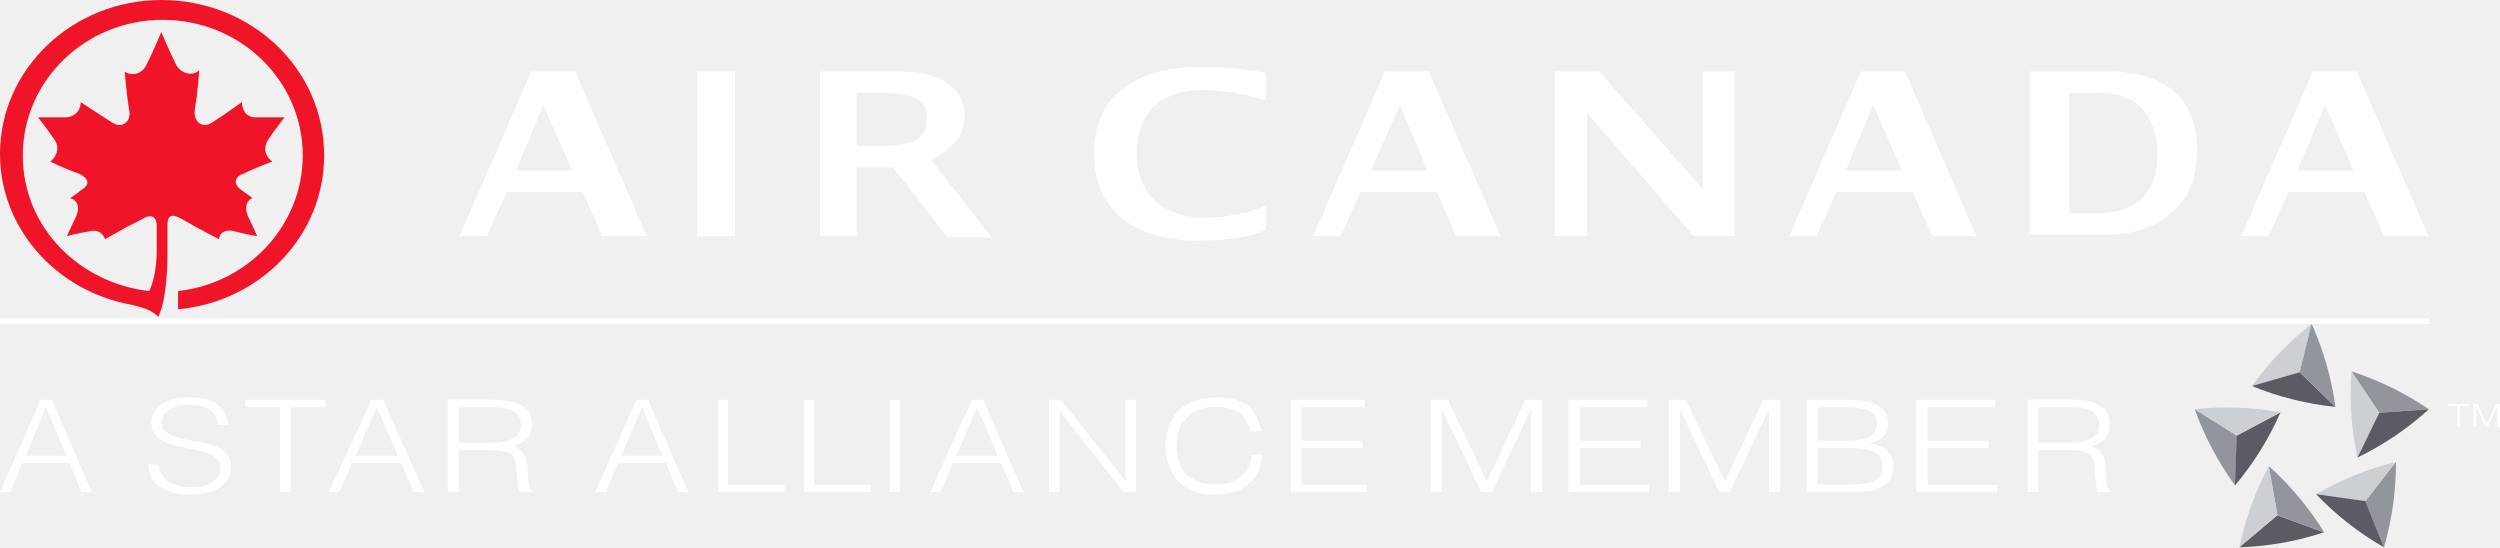
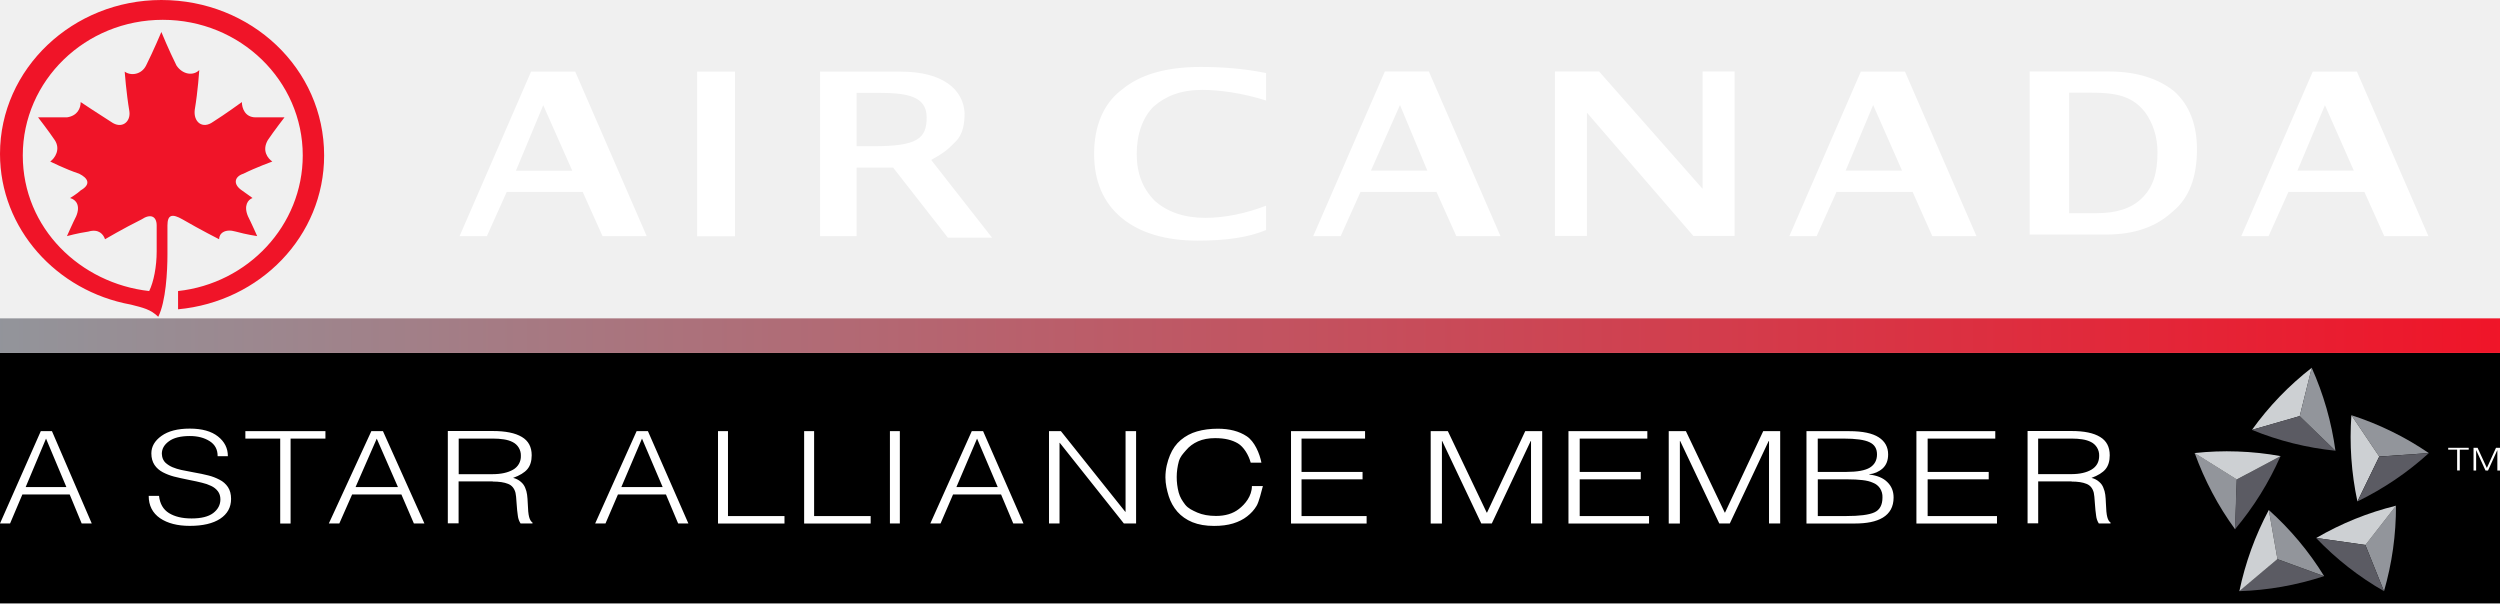
- <svg xmlns="http://www.w3.org/2000/svg" xmlns:ns1="http://vectornator.io" height="100%" stroke-miterlimit="10" style="fill-rule:nonzero;clip-rule:evenodd;stroke-linecap:round;stroke-linejoin:round;" version="1.1" viewBox="0 298.524 1601.98 350.756" width="100%" xml:space="preserve">
-   <defs />
-   <g id="Layer" ns1:layerName="Layer">
-     <g opacity="1" ns1:layerName="Group 1">
-       <path d="M107.3 443.024C107.3 436.124 110.2 435.224 117 439.124C128.7 445.924 140.4 451.824 140.4 451.824C140.4 447.924 144.3 444.924 151.1 446.924C157.9 448.824 164.8 449.824 164.8 449.824C164.8 449.824 160.9 441.024 158.9 437.124C156 430.324 158.9 426.424 161.8 425.424C161.8 425.424 157.9 422.524 155 420.524C149.2 416.624 150.1 411.724 156 409.824C163.8 405.924 174.5 402.024 174.5 402.024C171.6 400.024 167.7 395.124 171.6 388.324C175.5 382.524 182.3 373.724 182.3 373.724C182.3 373.724 171.6 373.724 163.8 373.724C157 373.724 155 367.824 155 363.924C155 363.924 144.3 371.724 136.5 376.624C129.7 381.524 123.8 376.624 124.8 368.824C126.8 357.124 127.7 343.424 127.7 343.424C123.8 347.324 117 346.324 113.1 340.524C108.2 330.724 103.4 319.024 103.4 319.024C103.4 319.024 98.5 330.724 93.6 340.524C90.7 346.324 83.9 347.324 79.9 344.424C79.9 344.424 80.9 358.024 82.9 369.824C83.9 376.624 78 381.524 71.2 376.624C63.4 371.724 51.7 363.924 51.7 363.924C51.7 367.824 49.7 372.724 42.9 373.724C35.1 373.724 24.4 373.724 24.4 373.724C24.4 373.724 31.2 382.524 35.1 388.324C39 394.224 35.1 400.024 32.2 402.024C32.2 402.024 41.9 406.924 50.7 409.824C56.5 412.724 58.5 416.624 51.7 420.524C49.7 422.524 44.9 425.424 44.9 425.424C48.8 426.424 51.7 430.324 48.8 437.124C46.8 441.024 42.9 449.824 42.9 449.824C42.9 449.824 49.7 447.924 56.6 446.924C63.4 444.924 66.3 448.824 67.3 451.824C67.3 451.824 79 444.924 90.7 439.124C96.5 435.224 100.4 437.124 100.4 443.024L100.4 459.624C100.4 469.324 98.5 479.124 95.6 485.024C51.7 480.124 14.6 444.924 14.6 398.124C14.6 350.224 54.6 311.224 104.3 311.224C154 311.224 194 350.224 194 398.124C194 443.024 158.9 480.124 114.1 485.024L114.1 496.724C166.7 491.824 207.7 449.824 207.7 398.124C207.7 342.424 160.9 298.524 103.4 298.524C46.8 298.524 2.84217e-14 342.424 2.84217e-14 397.124C2.84217e-14 444.924 36.1 485.024 83.9 493.724C91.7 495.724 96.5 496.724 101.4 501.524C106.3 491.824 107.3 472.324 107.3 461.524L107.3 443.024Z" fill="#f01428" fill-rule="nonzero" opacity="1" stroke="none" ns1:layerName="Curve 1" />
-       <g opacity="1" ns1:layerName="Group 1">
-         <path d="M525.5 449.824L525.5 344.424L577.2 344.424C604.5 344.424 617.2 356.124 618.1 370.724C618.1 377.624 617.2 384.424 612.3 389.324C607.4 394.224 605.5 396.124 596.7 401.024L635.7 450.824L607.4 450.824L572.3 405.924L548.9 405.924L548.9 449.824L525.5 449.824ZM548.9 392.224L559.7 392.224C587.9 392.224 593.8 387.324 593.8 373.724C593.8 360.024 581.1 358.024 562.6 358.024L548.9 358.024L548.9 392.224ZM294.5 449.824L340.3 344.424L368.6 344.424L414.4 449.824L386.1 449.824L373.4 421.524L324.7 421.524L312 449.824L294.5 449.824ZM330.6 407.924L366.7 407.924L348.1 365.924L330.6 407.924ZM446.7 344.424L471 344.424L471 449.924L446.7 449.924L446.7 344.424ZM811.3 445.924C799.6 450.824 785 452.724 767.4 452.724C747 452.724 730.4 447.824 718.7 438.124C706.967 428.324 701.1 414.657 701.1 397.124C701.1 379.524 707 364.924 718.7 356.124C730.4 346.324 747 341.424 769.4 341.424C783 341.424 796.7 342.424 811.3 345.324L811.3 362.924C795.7 358.024 781.1 356.124 770.4 356.124C756.7 356.124 747 360.024 739.2 366.824C732.3 373.724 728.4 384.424 728.4 397.124C728.4 409.824 732.3 419.524 740.1 427.324C747.9 434.224 758.7 438.124 772.3 438.124C785 438.124 798.6 435.224 811.3 430.324L811.3 445.924ZM841.5 449.824L887.4 344.324L915.6 344.324L961.5 449.824L933.2 449.824L920.5 421.524L871.8 421.524L859.1 449.824L841.5 449.824ZM878.5 407.824L914.6 407.824L897.1 365.824L878.5 407.824ZM1146.6 449.824L1192.4 344.424L1220.7 344.424L1266.5 449.824L1238.2 449.824L1225.6 421.524L1176.8 421.524L1164.1 449.824L1146.6 449.824ZM1182.7 407.824L1218.8 407.824L1200.3 365.824L1182.7 407.824ZM1510.3 344.424L1556.1 449.824L1527.8 449.824L1515.1 421.524L1466.4 421.524L1453.7 449.824L1436.2 449.824L1482 344.424L1510.3 344.424ZM1472.2 407.824L1508.3 407.824L1489.8 365.924L1472.2 407.824ZM996.4 449.724L996.4 344.324L1024.7 344.324L1091 419.524L1091 344.324L1111.5 344.324L1111.5 449.724L1085.1 449.724L1016.9 370.724L1016.9 449.724L996.4 449.724ZM1300.6 344.324L1351.3 344.324C1369.8 344.324 1383.5 349.224 1393.2 357.024C1403 365.824 1407.8 378.524 1407.8 394.124C1407.8 411.724 1403 425.324 1392.2 434.124C1381.5 443.924 1367.9 448.824 1349.3 448.824L1300.6 448.824L1300.6 344.324ZM1343.5 435.124C1356.2 435.124 1365.9 432.124 1372.7 425.324C1379.6 418.524 1382.5 409.724 1382.5 396.024C1382.5 386.224 1379.6 377.524 1374.7 370.624C1370.8 365.724 1366.9 362.824 1362 360.924C1357.1 358.924 1350.3 357.924 1340.6 357.924L1325.9 357.924L1325.9 435.124L1343.5 435.124Z" fill="#ffffff" fill-rule="evenodd" opacity="1" stroke="none" ns1:layerName="Curve 2" />
-       </g>
-       <path d="M1.13687e-13 506.057L1556.78 506.057L1556.78 502.524L1.13687e-13 502.524L1.13687e-13 506.057Z" fill="#ffffff" fill-rule="evenodd" opacity="1" stroke="none" ns1:layerName="Curve 3" />
-       <path d="M6.458 613.876L14.329 595.306L44.657 595.306L52.335 613.876L58.792 613.876L33.284 554.698L26.151 554.698L0 613.876L6.458 613.876ZM29.493 559.485L42.536 590.551L16.449 590.551L29.493 559.485ZM95.289 596.206C95.289 602.406 97.73 607.161 102.549 610.502C107.368 613.779 113.73 615.418 121.601 615.418C129.922 615.418 136.411 613.908 141.038 610.888C145.728 607.804 148.073 603.563 148.073 598.133C148.073 595.114 147.399 592.608 146.081 590.584C144.732 588.56 142.837 586.889 140.652 585.829C138.371 584.64 135.994 583.708 133.488 583.098C131.014 582.455 127.705 581.749 123.625 581.042C121.087 580.592 118.581 580.11 116.075 579.564C114.179 579.146 112.348 578.568 110.549 577.829C108.943 577.155 107.433 576.191 106.115 575.034C104.959 573.942 104.188 572.496 103.899 570.922C103.77 570.344 103.706 569.765 103.706 569.187C103.706 566.071 105.216 563.404 108.236 561.22C111.256 558.971 115.721 557.846 121.633 557.846C126.677 557.846 130.885 558.939 134.323 561.123C137.761 563.276 139.463 566.456 139.463 570.761L146.017 570.761C146.017 565.653 143.897 561.444 139.656 558.103C135.415 554.762 129.408 553.091 121.601 553.091C113.794 553.091 107.818 554.666 103.449 557.782C99.144 560.866 96.991 564.593 96.991 568.962C96.991 571.886 97.666 574.327 99.015 576.383C100.365 578.375 102.164 579.917 104.348 581.074C106.565 582.231 108.911 583.13 111.416 583.805C113.89 584.447 117.135 585.154 121.087 585.957C124.46 586.6 127.191 587.21 129.343 587.756C131.496 588.238 133.488 588.945 135.287 589.813C136.99 590.584 138.499 591.772 139.624 593.25C140.684 594.664 141.23 596.399 141.23 598.423C141.23 601.924 139.688 604.848 136.604 607.225C133.52 609.539 128.893 610.663 122.789 610.663C116.685 610.663 111.995 609.506 108.268 607.225C104.573 604.912 102.453 601.25 101.907 596.206L95.257 596.206L95.289 596.206ZM157.23 559.485L179.558 559.485L179.558 613.908L186.208 613.908L186.208 559.485L208.536 559.485L208.536 554.73L157.23 554.73L157.23 559.485ZM217.435 613.876L225.628 595.306L257.209 595.306L265.208 613.876L271.955 613.876L245.386 554.698L237.965 554.698L210.721 613.876L217.468 613.876L217.435 613.876ZM241.402 559.485L254.992 590.551L227.845 590.551L241.434 559.485L241.402 559.485ZM293.93 582.263L293.93 559.485L315.937 559.485C318.379 559.485 320.66 559.645 322.748 559.967C324.932 560.288 326.828 560.866 328.466 561.701C331.808 563.34 333.896 566.778 333.767 570.504C333.928 574.167 332 577.604 328.788 579.403C325.446 581.331 321.045 582.295 315.519 582.295L293.93 582.295L293.93 582.263ZM315.744 587.018C319.824 587.018 323.101 587.499 325.543 588.495C327.984 589.427 329.591 591.355 330.33 594.246C330.587 595.306 330.844 597.555 331.037 601.057C331.229 604.238 331.518 606.872 331.84 609.024C332.032 610.759 332.643 612.398 333.575 613.876L341.221 613.876L341.221 613.297C340.257 612.687 339.55 611.498 339.068 609.763C338.586 607.996 338.297 604.976 338.169 600.704C338.104 598.937 337.976 597.202 337.751 595.435C337.558 593.893 337.141 592.415 336.53 591.001C335.952 589.523 334.988 588.238 333.767 587.21C332.354 585.957 330.619 585.09 328.788 584.672C333.061 583.13 336.113 581.267 337.944 579.082C339.775 576.898 340.707 573.91 340.707 570.183C340.707 564.818 338.586 560.898 334.378 558.424C330.137 555.886 323.936 554.633 315.712 554.633L286.958 554.633L286.958 613.811L293.866 613.811L293.866 586.921L315.68 586.921L315.744 587.018ZM387.998 613.876L395.965 595.306L426.743 595.306L434.55 613.876L441.104 613.876L415.177 554.698L407.949 554.698L381.38 613.876L387.966 613.876L387.998 613.876ZM411.386 559.485L424.622 590.551L398.15 590.551L411.386 559.485ZM502.691 613.876L502.691 609.121L466.484 609.121L466.484 554.698L460.091 554.698L460.091 613.908L502.691 613.908L502.691 613.876ZM557.917 613.876L557.917 609.121L521.678 609.121L521.678 554.698L515.285 554.698L515.285 613.908L557.917 613.908L557.917 613.876ZM576.615 613.876L576.615 554.698L570.254 554.698L570.254 613.876L576.615 613.876ZM602.702 613.876L610.702 595.306L641.48 595.306L649.287 613.876L655.84 613.876L629.946 554.698L622.718 554.698L596.148 613.876L602.702 613.876ZM626.091 559.485L639.327 590.551L612.855 590.551L626.091 559.485ZM720.159 613.876L727.998 613.876L727.998 554.698L721.251 554.698L721.251 606.39L721.058 606.39L679.807 554.698L672.193 554.698L672.193 613.876L678.94 613.876L678.94 562.248L679.133 562.248L720.159 613.876ZM808.315 574.97C807.191 568.962 803.85 561.252 798.902 558.007C794.019 554.762 787.85 553.156 780.397 553.156C775.513 553.156 771.048 553.734 767.032 554.891C763.209 555.983 759.675 557.846 756.623 560.416C753.667 562.89 751.354 566.135 749.716 570.119C748.077 574.135 746.792 578.857 746.792 584.319C746.792 588.656 747.788 592.704 748.912 596.399C750.101 600.125 751.932 603.434 754.47 606.358C756.976 609.185 760.189 611.466 764.076 613.072C768.06 614.679 772.654 615.45 777.955 615.45C782.581 615.45 786.629 614.936 790.131 613.876C793.697 612.783 796.685 611.273 799.127 609.346C801.633 607.418 803.657 605.201 805.167 602.663C806.741 600.157 808.412 592.961 809.247 589.909L802.211 589.909C802.211 596.334 797.778 601.635 793.89 604.591C790.067 607.579 785.184 609.057 779.24 609.057C774.55 609.057 770.566 608.318 767.257 606.904C764.012 605.426 761.442 604.302 759.45 601.828C757.555 599.29 756.173 597.202 755.306 594.085C753.571 587.499 753.603 580.592 755.402 574.038C756.398 570.858 757.908 569.412 759.964 567.002C762.02 564.529 764.59 562.633 767.675 561.252C770.823 559.87 774.485 559.196 778.662 559.196C784.927 559.196 789.521 560.384 793.248 562.569C796.942 564.754 800.123 569.99 801.44 574.906L808.347 574.906L808.315 574.97ZM875.718 613.876L875.718 609.121L834.017 609.121L834.017 585.604L873.115 585.604L873.115 580.849L834.017 580.849L834.017 559.485L874.722 559.485L874.722 554.698L827.27 554.698L827.27 613.908L875.718 613.908L875.718 613.876ZM923.972 613.876L923.972 561.091L924.165 561.091L949.192 613.876L955.939 613.876L980.837 561.091L981.062 561.091L981.062 613.876L988.226 613.876L988.226 554.698L977.367 554.698L952.887 606.904L952.662 606.904L927.763 554.698L916.776 554.698L916.776 613.908L923.94 613.908L923.972 613.876ZM1056.69 613.876L1056.69 609.121L1012.26 609.121L1012.26 585.604L1051.39 585.604L1051.39 580.849L1012.26 580.849L1012.26 559.485L1055.6 559.485L1055.6 554.698L1005.06 554.698L1005.06 613.908L1056.66 613.908L1056.69 613.876ZM1076.45 613.876L1076.45 561.091L1076.67 561.091L1101.7 613.876L1108.45 613.876L1133.34 561.091L1133.57 561.091L1133.57 613.876L1140.73 613.876L1140.73 554.698L1129.87 554.698L1105.39 606.904L1105.2 606.904L1080.3 554.698L1069.31 554.698L1069.31 613.908L1076.48 613.908L1076.45 613.876ZM1164.76 585.604L1183.88 585.604C1187.54 585.604 1190.69 585.765 1193.39 586.086C1196.06 586.375 1198.34 586.921 1200.26 587.821C1202.06 588.495 1203.61 589.748 1204.7 591.355C1205.82 593.09 1206.37 595.146 1206.27 597.202C1206.27 602.085 1204.51 605.266 1201 606.808C1197.57 608.35 1191.59 609.121 1183.08 609.121L1164.83 609.121L1164.83 585.604L1164.76 585.604ZM1164.76 559.485L1181.34 559.485C1189.21 559.485 1194.74 560.256 1197.92 561.798C1201.16 563.276 1202.77 565.878 1202.77 569.605C1202.77 573.331 1201.26 576.159 1198.24 578.054C1195.22 579.917 1190.11 580.849 1182.95 580.849L1164.8 580.849L1164.8 559.485L1164.76 559.485ZM1188.6 613.908C1192.33 613.908 1195.7 613.619 1198.72 613.008C1201.74 612.398 1204.34 611.434 1206.53 610.117C1208.71 608.8 1210.42 607.065 1211.61 604.944C1212.79 602.792 1213.4 600.222 1213.4 597.234C1213.4 593.218 1212.06 589.941 1209.39 587.371C1206.79 584.736 1202.93 583.13 1197.79 582.52L1197.79 582.359C1201 582.038 1204.02 580.721 1206.43 578.568C1208.75 576.416 1209.9 573.46 1209.9 569.605C1209.9 564.946 1207.91 561.284 1203.89 558.681C1199.88 556.079 1193.58 554.73 1185 554.73L1157.57 554.73L1157.57 613.94L1188.6 613.94L1188.6 613.908ZM1279.65 613.876L1279.65 609.121L1235.22 609.121L1235.22 585.604L1274.35 585.604L1274.35 580.849L1235.22 580.849L1235.22 559.485L1278.56 559.485L1278.56 554.698L1228.02 554.698L1228.02 613.908L1279.62 613.908L1279.65 613.876ZM1306.03 582.263L1306.03 559.485L1327.62 559.485C1330.03 559.485 1332.24 559.645 1334.33 559.967C1336.45 560.288 1338.31 560.866 1339.92 561.701C1341.49 562.472 1342.78 563.693 1343.71 565.171C1344.71 566.778 1345.19 568.641 1345.13 570.504C1345.13 574.456 1343.49 577.412 1340.21 579.371C1336.96 581.299 1332.63 582.263 1327.23 582.263L1306.06 582.263L1306.03 582.263ZM1327.39 587.018C1331.41 587.018 1334.62 587.499 1337 588.495C1339.41 589.427 1340.98 591.355 1341.69 594.246C1341.94 595.306 1342.17 597.555 1342.39 601.057C1342.59 604.238 1342.88 606.872 1343.2 609.024C1343.39 610.759 1343.97 612.398 1344.9 613.876L1352.42 613.876L1352.42 613.297C1351.49 612.687 1350.78 611.498 1350.33 609.763C1349.85 607.996 1349.56 604.976 1349.43 600.704C1349.4 598.937 1349.24 597.202 1349.04 595.435C1348.85 593.893 1348.43 592.415 1347.82 591.001C1347.28 589.523 1346.35 588.238 1345.13 587.21C1343.74 585.957 1342.04 585.09 1340.21 584.672C1344.42 583.13 1347.41 581.267 1349.21 579.082C1351 576.898 1351.9 573.91 1351.9 570.183C1351.9 564.818 1349.85 560.898 1345.7 558.424C1341.56 555.886 1335.49 554.633 1327.42 554.633L1299.25 554.633L1299.25 613.811L1306.06 613.811L1306.06 586.921L1327.42 586.921L1327.39 587.018Z" fill="#ffffff" fill-rule="nonzero" opacity="1" stroke="none" ns1:layerName="Curve 4" />
-       <path d="M1568.79 558.553L1574.51 558.553L1574.51 571.918L1576.21 571.918L1576.21 558.553L1581.93 558.553L1581.93 557.364L1568.79 557.364C1568.79 557.364 1568.79 558.553 1568.79 558.553ZM1586.69 571.95L1586.69 558.971L1586.75 558.971L1592.7 571.95L1594.3 571.95L1600.21 558.971L1600.28 558.971L1600.28 571.95L1601.98 571.95L1601.98 557.396L1599.41 557.396L1593.6 570.215L1593.53 570.215L1587.62 557.396L1585.02 557.396L1585.02 571.95L1586.72 571.95L1586.69 571.95Z" fill="#ffffff" fill-rule="nonzero" opacity="1" stroke="none" ns1:layerName="Curve 5" />
-       <path d="M1443.05 545.863C1453.84 530.827 1466.76 517.398 1481.38 506.057L1473.67 537.06" fill="#cdd0d3" fill-rule="nonzero" opacity="1" stroke="none" ns1:layerName="Curve 6" />
-       <path d="M1496.51 559.26C1478.1 557.364 1460.08 552.867 1442.95 545.863L1473.6 537.06" fill="#5b5b63" fill-rule="nonzero" opacity="1" stroke="none" ns1:layerName="Curve 7" />
-       <path d="M1481.31 506.057C1485.04 514.378 1488.22 523.053 1490.82 532.08C1493.42 541.14 1495.29 550.232 1496.54 559.292L1473.63 537.092M1432.25 609.603C1426.79 602.149 1421.88 594.31 1417.57 586.118C1413.23 577.926 1409.48 569.444 1406.33 560.705L1433.35 577.636" fill="#92959b" fill-rule="nonzero" opacity="1" stroke="none" ns1:layerName="Curve 8" />
-       <path d="M1461.36 562.697C1453.91 579.66 1444.04 595.467 1432.12 609.635L1433.25 577.701" fill="#5b5b63" fill-rule="nonzero" opacity="1" stroke="none" ns1:layerName="Curve 9" />
-       <path d="M1406.23 560.738C1415.29 559.774 1424.48 559.388 1433.86 559.742C1443.21 560.063 1452.43 561.059 1461.39 562.697L1433.28 577.669" fill="#cdd0d3" fill-rule="nonzero" opacity="1" stroke="none" ns1:layerName="Curve 10" />
-       <path d="M1489.18 639.642C1471.61 645.424 1453.33 648.669 1434.82 649.247L1459.24 628.718" fill="#5b5b63" fill-rule="nonzero" opacity="1" stroke="none" ns1:layerName="Curve 11" />
-       <path d="M1453.84 597.234C1467.66 609.603 1479.61 623.867 1489.31 639.642L1459.37 628.718" fill="#92959b" fill-rule="nonzero" opacity="1" stroke="none" ns1:layerName="Curve 12" />
-       <path d="M1434.98 649.215C1436.82 640.284 1439.35 631.417 1442.53 622.582C1445.68 613.876 1449.47 605.394 1453.84 597.202L1459.37 628.686" fill="#cdd0d3" fill-rule="nonzero" opacity="1" stroke="none" ns1:layerName="Curve 13" />
-       <path d="M1535.32 594.471C1535.38 613.008 1532.81 631.481 1527.64 649.28L1515.69 619.659" fill="#92959b" fill-rule="nonzero" opacity="1" stroke="none" ns1:layerName="Curve 14" />
-       <path d="M1484.23 615.161C1500.2 605.844 1517.42 598.872 1535.38 594.471L1515.78 619.626" fill="#cdd0d3" fill-rule="nonzero" opacity="1" stroke="none" ns1:layerName="Curve 15" />
-       <path d="M1527.64 649.247C1511.58 640.059 1496.89 628.558 1484.14 615.161L1515.69 619.626" fill="#5b5b63" fill-rule="nonzero" opacity="1" stroke="none" ns1:layerName="Curve 16" />
-       <path d="M1506.76 536.482C1515.4 539.277 1524.01 542.714 1532.39 546.827C1540.71 550.875 1548.71 555.533 1556.36 560.77L1524.59 562.987" fill="#92959b" fill-rule="nonzero" opacity="1" stroke="none" ns1:layerName="Curve 17" />
-       <path d="M1510.61 591.74C1506.72 573.588 1505.44 554.987 1506.76 536.482L1524.59 562.987" fill="#cdd0d3" fill-rule="nonzero" opacity="1" stroke="none" ns1:layerName="Curve 18" />
-       <path d="M1556.39 560.77C1549.68 566.874 1542.42 572.625 1534.67 577.861C1527 583.034 1518.96 587.692 1510.64 591.74L1524.62 563.019" fill="#5b5b63" fill-rule="nonzero" opacity="1" stroke="none" ns1:layerName="Curve 19" />
-     </g>
+ <svg xmlns="http://www.w3.org/2000/svg" xmlns:ns1="http://vectornator.io" height="100%" stroke-miterlimit="10" style="fill-rule:nonzero;clip-rule:evenodd;stroke-linecap:round;stroke-linejoin:round;" version="1.1" viewBox="0 0 1601.98 386.665" width="100%" xml:space="preserve">
+   <defs>
+     <linearGradient gradientTransform="matrix(1601.98 0 0 10052.9 1.13687e-13 215.085)" gradientUnits="userSpaceOnUse" id="LinearGradient" x1="0" x2="1" y1="0" y2="0">
+       <stop offset="0" stop-color="#92959b" />
+       <stop offset="1" stop-color="#f01428" />
+     </linearGradient>
+   </defs>
+   <clipPath id="ArtboardFrame">
+     <rect height="386.665" width="1601.98" x="0" y="0" />
+   </clipPath>
+   <g clip-path="url(#ArtboardFrame)" id="Layer" ns1:layerName="Layer">
+     <path d="M0 226.171L1601.98 226.171L1601.98 386.665L0 386.665L0 226.171Z" fill="#000000" fill-rule="nonzero" opacity="1" stroke="none" ns1:layerName="Rectangle 1" />
+     <path d="M107.3 144.5C107.3 137.6 110.2 136.7 117 140.6C128.7 147.4 140.4 153.3 140.4 153.3C140.4 149.4 144.3 146.4 151.1 148.4C157.9 150.3 164.8 151.3 164.8 151.3C164.8 151.3 160.9 142.5 158.9 138.6C156 131.8 158.9 127.9 161.8 126.9C161.8 126.9 157.9 124 155 122C149.2 118.1 150.1 113.2 156 111.3C163.8 107.4 174.5 103.5 174.5 103.5C171.6 101.5 167.7 96.6 171.6 89.8C175.5 84 182.3 75.2 182.3 75.2C182.3 75.2 171.6 75.2 163.8 75.2C157 75.2 155 69.3 155 65.4C155 65.4 144.3 73.2 136.5 78.1C129.7 83 123.8 78.1 124.8 70.3C126.8 58.6 127.7 44.9 127.7 44.9C123.8 48.8 117 47.8 113.1 42C108.2 32.2 103.4 20.5 103.4 20.5C103.4 20.5 98.5 32.2 93.6 42C90.7 47.8 83.9 48.8 79.9 45.9C79.9 45.9 80.9 59.5 82.9 71.3C83.9 78.1 78 83 71.2 78.1C63.4 73.2 51.7 65.4 51.7 65.4C51.7 69.3 49.7 74.2 42.9 75.2C35.1 75.2 24.4 75.2 24.4 75.2C24.4 75.2 31.2 84 35.1 89.8C39 95.7 35.1 101.5 32.2 103.5C32.2 103.5 41.9 108.4 50.7 111.3C56.5 114.2 58.5 118.1 51.7 122C49.7 124 44.9 126.9 44.9 126.9C48.8 127.9 51.7 131.8 48.8 138.6C46.8 142.5 42.9 151.3 42.9 151.3C42.9 151.3 49.7 149.4 56.6 148.4C63.4 146.4 66.3 150.3 67.3 153.3C67.3 153.3 79 146.4 90.7 140.6C96.5 136.7 100.4 138.6 100.4 144.5L100.4 161.1C100.4 170.8 98.5 180.6 95.6 186.5C51.7 181.6 14.6 146.4 14.6 99.6C14.6 51.7 54.6 12.7 104.3 12.7C154 12.7 194 51.7 194 99.6C194 144.5 158.9 181.6 114.1 186.5L114.1 198.2C166.7 193.3 207.7 151.3 207.7 99.6C207.7 43.9 160.9 0 103.4 0C46.8 0 4.26326e-14 43.9 4.26326e-14 98.6C4.26326e-14 146.4 36.1 186.5 83.9 195.2C91.7 197.2 96.5 198.2 101.4 203C106.3 193.3 107.3 173.8 107.3 163L107.3 144.5Z" fill="#f01428" fill-rule="nonzero" opacity="1" stroke="none" ns1:layerName="Curve 1" />
+     <path d="M525.5 151.3L525.5 45.9L577.2 45.9C604.5 45.9 617.2 57.6 618.1 72.2C618.1 79.1 617.2 85.9 612.3 90.8C607.4 95.7 605.5 97.6 596.7 102.5L635.7 152.3L607.4 152.3L572.3 107.4L548.9 107.4L548.9 151.3L525.5 151.3ZM548.9 93.7L559.7 93.7C587.9 93.7 593.8 88.8 593.8 75.2C593.8 61.5 581.1 59.5 562.6 59.5L548.9 59.5L548.9 93.7ZM294.5 151.3L340.3 45.9L368.6 45.9L414.4 151.3L386.1 151.3L373.4 123L324.7 123L312 151.3L294.5 151.3ZM330.6 109.4L366.7 109.4L348.1 67.4L330.6 109.4ZM446.7 45.9L471 45.9L471 151.4L446.7 151.4L446.7 45.9ZM811.3 147.4C799.6 152.3 785 154.2 767.4 154.2C747 154.2 730.4 149.3 718.7 139.6C706.967 129.8 701.1 116.133 701.1 98.6C701.1 81 707 66.4 718.7 57.6C730.4 47.8 747 42.9 769.4 42.9C783 42.9 796.7 43.9 811.3 46.8L811.3 64.4C795.7 59.5 781.1 57.6 770.4 57.6C756.7 57.6 747 61.5 739.2 68.3C732.3 75.2 728.4 85.9 728.4 98.6C728.4 111.3 732.3 121 740.1 128.8C747.9 135.7 758.7 139.6 772.3 139.6C785 139.6 798.6 136.7 811.3 131.8L811.3 147.4ZM841.5 151.3L887.4 45.8L915.6 45.8L961.5 151.3L933.2 151.3L920.5 123L871.8 123L859.1 151.3L841.5 151.3ZM878.5 109.3L914.6 109.3L897.1 67.3L878.5 109.3ZM1146.6 151.3L1192.4 45.9L1220.7 45.9L1266.5 151.3L1238.2 151.3L1225.6 123L1176.8 123L1164.1 151.3L1146.6 151.3ZM1182.7 109.3L1218.8 109.3L1200.3 67.3L1182.7 109.3ZM1510.3 45.9L1556.1 151.3L1527.8 151.3L1515.1 123L1466.4 123L1453.7 151.3L1436.2 151.3L1482 45.9L1510.3 45.9ZM1472.2 109.3L1508.3 109.3L1489.8 67.4L1472.2 109.3ZM996.4 151.2L996.4 45.8L1024.7 45.8L1091 121L1091 45.8L1111.5 45.8L1111.5 151.2L1085.1 151.2L1016.9 72.2L1016.9 151.2L996.4 151.2ZM1300.6 45.8L1351.3 45.8C1369.8 45.8 1383.5 50.7 1393.2 58.5C1403 67.3 1407.8 80 1407.8 95.6C1407.8 113.2 1403 126.8 1392.2 135.6C1381.5 145.4 1367.9 150.3 1349.3 150.3L1300.6 150.3L1300.6 45.8ZM1343.5 136.6C1356.2 136.6 1365.9 133.6 1372.7 126.8C1379.6 120 1382.5 111.2 1382.5 97.5C1382.5 87.7 1379.6 79 1374.7 72.1C1370.8 67.2 1366.9 64.3 1362 62.4C1357.1 60.4 1350.3 59.4 1340.6 59.4L1325.9 59.4L1325.9 136.6L1343.5 136.6Z" fill="#ffffff" fill-rule="evenodd" opacity="1" stroke="none" ns1:layerName="Curve 2" />
+     <path d="M1.13687e-13 226.171L1601.98 226.171L1601.98 204L1.13687e-13 204L1.13687e-13 226.171Z" fill="url(#LinearGradient)" fill-rule="evenodd" opacity="1" stroke="none" ns1:layerName="Curve 3" />
+     <path d="M6.458 335.431L14.329 316.861L44.657 316.861L52.335 335.431L58.792 335.431L33.284 276.253L26.151 276.253L0 335.431L6.458 335.431ZM29.493 281.04L42.536 312.106L16.449 312.106L29.493 281.04ZM95.289 317.761C95.289 323.961 97.73 328.716 102.549 332.057C107.368 335.334 113.73 336.973 121.601 336.973C129.922 336.973 136.411 335.463 141.038 332.443C145.728 329.359 148.073 325.118 148.073 319.688C148.073 316.669 147.399 314.163 146.081 312.139C144.732 310.115 142.837 308.444 140.652 307.384C138.371 306.195 135.994 305.263 133.488 304.653C131.014 304.01 127.705 303.304 123.625 302.597C121.087 302.147 118.581 301.665 116.075 301.119C114.179 300.701 112.348 300.123 110.549 299.384C108.943 298.71 107.433 297.746 106.115 296.589C104.959 295.497 104.188 294.051 103.899 292.477C103.77 291.899 103.706 291.32 103.706 290.742C103.706 287.626 105.216 284.959 108.236 282.775C111.256 280.526 115.721 279.401 121.633 279.401C126.677 279.401 130.885 280.494 134.323 282.678C137.761 284.831 139.463 288.011 139.463 292.316L146.017 292.316C146.017 287.208 143.897 282.999 139.656 279.658C135.415 276.317 129.408 274.646 121.601 274.646C113.794 274.646 107.818 276.221 103.449 279.337C99.144 282.421 96.991 286.148 96.991 290.517C96.991 293.441 97.666 295.882 99.015 297.938C100.365 299.93 102.164 301.472 104.348 302.629C106.565 303.786 108.911 304.685 111.416 305.36C113.89 306.002 117.135 306.709 121.087 307.512C124.46 308.155 127.191 308.765 129.343 309.311C131.496 309.793 133.488 310.5 135.287 311.368C136.99 312.139 138.499 313.327 139.624 314.805C140.684 316.219 141.23 317.954 141.23 319.978C141.23 323.479 139.688 326.403 136.604 328.78C133.52 331.094 128.893 332.218 122.789 332.218C116.685 332.218 111.995 331.061 108.268 328.78C104.573 326.467 102.453 322.805 101.907 317.761L95.257 317.761L95.289 317.761ZM157.23 281.04L179.558 281.04L179.558 335.463L186.208 335.463L186.208 281.04L208.536 281.04L208.536 276.285L157.23 276.285L157.23 281.04ZM217.435 335.431L225.628 316.861L257.209 316.861L265.208 335.431L271.955 335.431L245.386 276.253L237.965 276.253L210.721 335.431L217.468 335.431L217.435 335.431ZM241.402 281.04L254.992 312.106L227.845 312.106L241.434 281.04L241.402 281.04ZM293.93 303.818L293.93 281.04L315.937 281.04C318.379 281.04 320.66 281.2 322.748 281.522C324.932 281.843 326.828 282.421 328.466 283.256C331.808 284.895 333.896 288.333 333.767 292.059C333.928 295.722 332 299.159 328.788 300.958C325.446 302.886 321.045 303.85 315.519 303.85L293.93 303.85L293.93 303.818ZM315.744 308.573C319.824 308.573 323.101 309.054 325.543 310.05C327.984 310.982 329.591 312.91 330.33 315.801C330.587 316.861 330.844 319.11 331.037 322.612C331.229 325.793 331.518 328.427 331.84 330.579C332.032 332.314 332.643 333.953 333.575 335.431L341.221 335.431L341.221 334.852C340.257 334.242 339.55 333.053 339.068 331.318C338.586 329.551 338.297 326.531 338.169 322.259C338.104 320.492 337.976 318.757 337.751 316.99C337.558 315.448 337.141 313.97 336.53 312.556C335.952 311.078 334.988 309.793 333.767 308.765C332.354 307.512 330.619 306.645 328.788 306.227C333.061 304.685 336.113 302.822 337.944 300.637C339.775 298.453 340.707 295.465 340.707 291.738C340.707 286.373 338.586 282.453 334.378 279.979C330.137 277.441 323.936 276.188 315.712 276.188L286.958 276.188L286.958 335.366L293.866 335.366L293.866 308.476L315.68 308.476L315.744 308.573ZM387.998 335.431L395.965 316.861L426.743 316.861L434.55 335.431L441.104 335.431L415.177 276.253L407.949 276.253L381.38 335.431L387.966 335.431L387.998 335.431ZM411.386 281.04L424.622 312.106L398.15 312.106L411.386 281.04ZM502.691 335.431L502.691 330.676L466.484 330.676L466.484 276.253L460.091 276.253L460.091 335.463L502.691 335.463L502.691 335.431ZM557.917 335.431L557.917 330.676L521.678 330.676L521.678 276.253L515.285 276.253L515.285 335.463L557.917 335.463L557.917 335.431ZM576.615 335.431L576.615 276.253L570.254 276.253L570.254 335.431L576.615 335.431ZM602.702 335.431L610.702 316.861L641.48 316.861L649.287 335.431L655.84 335.431L629.946 276.253L622.718 276.253L596.148 335.431L602.702 335.431ZM626.091 281.04L639.327 312.106L612.855 312.106L626.091 281.04ZM720.159 335.431L727.998 335.431L727.998 276.253L721.251 276.253L721.251 327.945L721.058 327.945L679.807 276.253L672.193 276.253L672.193 335.431L678.94 335.431L678.94 283.803L679.133 283.803L720.159 335.431ZM808.315 296.525C807.191 290.517 803.85 282.807 798.902 279.562C794.019 276.317 787.85 274.711 780.397 274.711C775.513 274.711 771.048 275.289 767.032 276.446C763.209 277.538 759.675 279.401 756.623 281.971C753.667 284.445 751.354 287.69 749.716 291.674C748.077 295.69 746.792 300.412 746.792 305.874C746.792 310.211 747.788 314.259 748.912 317.954C750.101 321.68 751.932 324.989 754.47 327.913C756.976 330.74 760.189 333.021 764.076 334.627C768.06 336.234 772.654 337.005 777.955 337.005C782.581 337.005 786.629 336.491 790.131 335.431C793.697 334.338 796.685 332.828 799.127 330.901C801.633 328.973 803.657 326.756 805.167 324.218C806.741 321.712 808.412 314.516 809.247 311.464L802.211 311.464C802.211 317.889 797.778 323.19 793.89 326.146C790.067 329.134 785.184 330.612 779.24 330.612C774.55 330.612 770.566 329.873 767.257 328.459C764.012 326.981 761.442 325.857 759.45 323.383C757.555 320.845 756.173 318.757 755.306 315.64C753.571 309.054 753.603 302.147 755.402 295.593C756.398 292.413 757.908 290.967 759.964 288.557C762.02 286.084 764.59 284.188 767.675 282.807C770.823 281.425 774.485 280.751 778.662 280.751C784.927 280.751 789.521 281.939 793.248 284.124C796.942 286.309 800.123 291.545 801.44 296.461L808.347 296.461L808.315 296.525ZM875.718 335.431L875.718 330.676L834.017 330.676L834.017 307.159L873.115 307.159L873.115 302.404L834.017 302.404L834.017 281.04L874.722 281.04L874.722 276.253L827.27 276.253L827.27 335.463L875.718 335.463L875.718 335.431ZM923.972 335.431L923.972 282.646L924.165 282.646L949.192 335.431L955.939 335.431L980.837 282.646L981.062 282.646L981.062 335.431L988.226 335.431L988.226 276.253L977.367 276.253L952.887 328.459L952.662 328.459L927.763 276.253L916.776 276.253L916.776 335.463L923.94 335.463L923.972 335.431ZM1056.69 335.431L1056.69 330.676L1012.26 330.676L1012.26 307.159L1051.39 307.159L1051.39 302.404L1012.26 302.404L1012.26 281.04L1055.6 281.04L1055.6 276.253L1005.06 276.253L1005.06 335.463L1056.66 335.463L1056.69 335.431ZM1076.45 335.431L1076.45 282.646L1076.67 282.646L1101.7 335.431L1108.45 335.431L1133.34 282.646L1133.57 282.646L1133.57 335.431L1140.73 335.431L1140.73 276.253L1129.87 276.253L1105.39 328.459L1105.2 328.459L1080.3 276.253L1069.31 276.253L1069.31 335.463L1076.48 335.463L1076.45 335.431ZM1164.76 307.159L1183.88 307.159C1187.54 307.159 1190.69 307.32 1193.39 307.641C1196.06 307.93 1198.34 308.476 1200.26 309.376C1202.06 310.05 1203.61 311.303 1204.7 312.91C1205.82 314.645 1206.37 316.701 1206.27 318.757C1206.27 323.64 1204.51 326.821 1201 328.363C1197.57 329.905 1191.59 330.676 1183.08 330.676L1164.83 330.676L1164.83 307.159L1164.76 307.159ZM1164.76 281.04L1181.34 281.04C1189.21 281.04 1194.74 281.811 1197.92 283.353C1201.16 284.831 1202.77 287.433 1202.77 291.16C1202.77 294.886 1201.26 297.714 1198.24 299.609C1195.22 301.472 1190.11 302.404 1182.95 302.404L1164.8 302.404L1164.8 281.04L1164.76 281.04ZM1188.6 335.463C1192.33 335.463 1195.7 335.174 1198.72 334.563C1201.74 333.953 1204.34 332.989 1206.53 331.672C1208.71 330.355 1210.42 328.62 1211.61 326.499C1212.79 324.347 1213.4 321.777 1213.4 318.789C1213.4 314.773 1212.06 311.496 1209.39 308.926C1206.79 306.291 1202.93 304.685 1197.79 304.075L1197.79 303.914C1201 303.593 1204.02 302.276 1206.43 300.123C1208.75 297.971 1209.9 295.015 1209.9 291.16C1209.9 286.501 1207.91 282.839 1203.89 280.236C1199.88 277.634 1193.58 276.285 1185 276.285L1157.57 276.285L1157.57 335.495L1188.6 335.495L1188.6 335.463ZM1279.65 335.431L1279.65 330.676L1235.22 330.676L1235.22 307.159L1274.35 307.159L1274.35 302.404L1235.22 302.404L1235.22 281.04L1278.56 281.04L1278.56 276.253L1228.02 276.253L1228.02 335.463L1279.62 335.463L1279.65 335.431ZM1306.03 303.818L1306.03 281.04L1327.62 281.04C1330.03 281.04 1332.24 281.2 1334.33 281.522C1336.45 281.843 1338.31 282.421 1339.92 283.256C1341.49 284.027 1342.78 285.248 1343.71 286.726C1344.71 288.333 1345.19 290.196 1345.13 292.059C1345.13 296.011 1343.49 298.967 1340.21 300.926C1336.96 302.854 1332.63 303.818 1327.23 303.818L1306.06 303.818L1306.03 303.818ZM1327.39 308.573C1331.41 308.573 1334.62 309.054 1337 310.05C1339.41 310.982 1340.98 312.91 1341.69 315.801C1341.94 316.861 1342.17 319.11 1342.39 322.612C1342.59 325.793 1342.88 328.427 1343.2 330.579C1343.39 332.314 1343.97 333.953 1344.9 335.431L1352.42 335.431L1352.42 334.852C1351.49 334.242 1350.78 333.053 1350.33 331.318C1349.85 329.551 1349.56 326.531 1349.43 322.259C1349.4 320.492 1349.24 318.757 1349.04 316.99C1348.85 315.448 1348.43 313.97 1347.82 312.556C1347.28 311.078 1346.35 309.793 1345.13 308.765C1343.74 307.512 1342.04 306.645 1340.21 306.227C1344.42 304.685 1347.41 302.822 1349.21 300.637C1351 298.453 1351.9 295.465 1351.9 291.738C1351.9 286.373 1349.85 282.453 1345.7 279.979C1341.56 277.441 1335.49 276.188 1327.42 276.188L1299.25 276.188L1299.25 335.366L1306.06 335.366L1306.06 308.476L1327.42 308.476L1327.39 308.573Z" fill="#ffffff" fill-rule="nonzero" opacity="1" stroke="none" ns1:layerName="Curve 4" />
+     <path d="M1568.79 288.124L1574.51 288.124L1574.51 301.489L1576.21 301.489L1576.21 288.124L1581.93 288.124L1581.93 286.935L1568.79 286.935L1568.79 288.124ZM1586.69 301.521L1586.69 288.542L1586.75 288.542L1592.7 301.521L1594.3 301.521L1600.21 288.542L1600.28 288.542L1600.28 301.521L1601.98 301.521L1601.98 286.967L1599.41 286.967L1593.6 299.786L1593.53 299.786L1587.62 286.967L1585.02 286.967L1585.02 301.521L1586.72 301.521L1586.69 301.521Z" fill="#ffffff" fill-rule="nonzero" opacity="1" stroke="none" ns1:layerName="Curve 5" />
+     <path d="M1443.05 275.434C1453.84 260.398 1466.76 246.969 1481.38 235.628L1473.67 266.631" fill="#cdd0d3" fill-rule="nonzero" opacity="1" stroke="none" ns1:layerName="Curve 6" />
+     <path d="M1496.51 288.831C1478.1 286.935 1460.08 282.438 1442.95 275.434L1473.6 266.631" fill="#5b5b63" fill-rule="nonzero" opacity="1" stroke="none" ns1:layerName="Curve 7" />
+     <path d="M1481.31 235.628C1485.04 243.949 1488.22 252.624 1490.82 261.651C1493.42 270.711 1495.29 279.803 1496.54 288.863L1473.63 266.663M1432.25 339.174C1426.79 331.72 1421.88 323.881 1417.57 315.689C1413.23 307.497 1409.48 299.015 1406.33 290.276L1433.35 307.207" fill="#92959b" fill-rule="nonzero" opacity="1" stroke="none" ns1:layerName="Curve 8" />
+     <path d="M1461.36 292.268C1453.91 309.231 1444.04 325.038 1432.12 339.206L1433.25 307.272" fill="#5b5b63" fill-rule="nonzero" opacity="1" stroke="none" ns1:layerName="Curve 9" />
+     <path d="M1406.23 290.309C1415.29 289.345 1424.48 288.959 1433.86 289.313C1443.21 289.634 1452.43 290.63 1461.39 292.268L1433.28 307.24" fill="#cdd0d3" fill-rule="nonzero" opacity="1" stroke="none" ns1:layerName="Curve 10" />
+     <path d="M1489.18 369.213C1471.61 374.995 1453.33 378.24 1434.82 378.818L1459.24 358.289" fill="#5b5b63" fill-rule="nonzero" opacity="1" stroke="none" ns1:layerName="Curve 11" />
+     <path d="M1453.84 326.805C1467.66 339.174 1479.61 353.438 1489.31 369.213L1459.37 358.289" fill="#92959b" fill-rule="nonzero" opacity="1" stroke="none" ns1:layerName="Curve 12" />
+     <path d="M1434.98 378.786C1436.82 369.855 1439.35 360.988 1442.53 352.153C1445.68 343.447 1449.47 334.965 1453.84 326.773L1459.37 358.257" fill="#cdd0d3" fill-rule="nonzero" opacity="1" stroke="none" ns1:layerName="Curve 13" />
+     <path d="M1535.32 324.042C1535.38 342.579 1532.81 361.052 1527.64 378.851L1515.69 349.23" fill="#92959b" fill-rule="nonzero" opacity="1" stroke="none" ns1:layerName="Curve 14" />
+     <path d="M1484.23 344.732C1500.2 335.415 1517.42 328.443 1535.38 324.042L1515.78 349.197" fill="#cdd0d3" fill-rule="nonzero" opacity="1" stroke="none" ns1:layerName="Curve 15" />
+     <path d="M1527.64 378.818C1511.58 369.63 1496.89 358.129 1484.14 344.732L1515.69 349.197" fill="#5b5b63" fill-rule="nonzero" opacity="1" stroke="none" ns1:layerName="Curve 16" />
+     <path d="M1506.76 266.053C1515.4 268.848 1524.01 272.285 1532.39 276.398C1540.71 280.446 1548.71 285.104 1556.36 290.341L1524.59 292.558" fill="#92959b" fill-rule="nonzero" opacity="1" stroke="none" ns1:layerName="Curve 17" />
+     <path d="M1510.61 321.311C1506.72 303.159 1505.44 284.558 1506.76 266.053L1524.59 292.558" fill="#cdd0d3" fill-rule="nonzero" opacity="1" stroke="none" ns1:layerName="Curve 18" />
+     <path d="M1556.39 290.341C1549.68 296.445 1542.42 302.196 1534.67 307.432C1527 312.605 1518.96 317.263 1510.64 321.311L1524.62 292.59" fill="#5b5b63" fill-rule="nonzero" opacity="1" stroke="none" ns1:layerName="Curve 19" />
  </g>
</svg>
